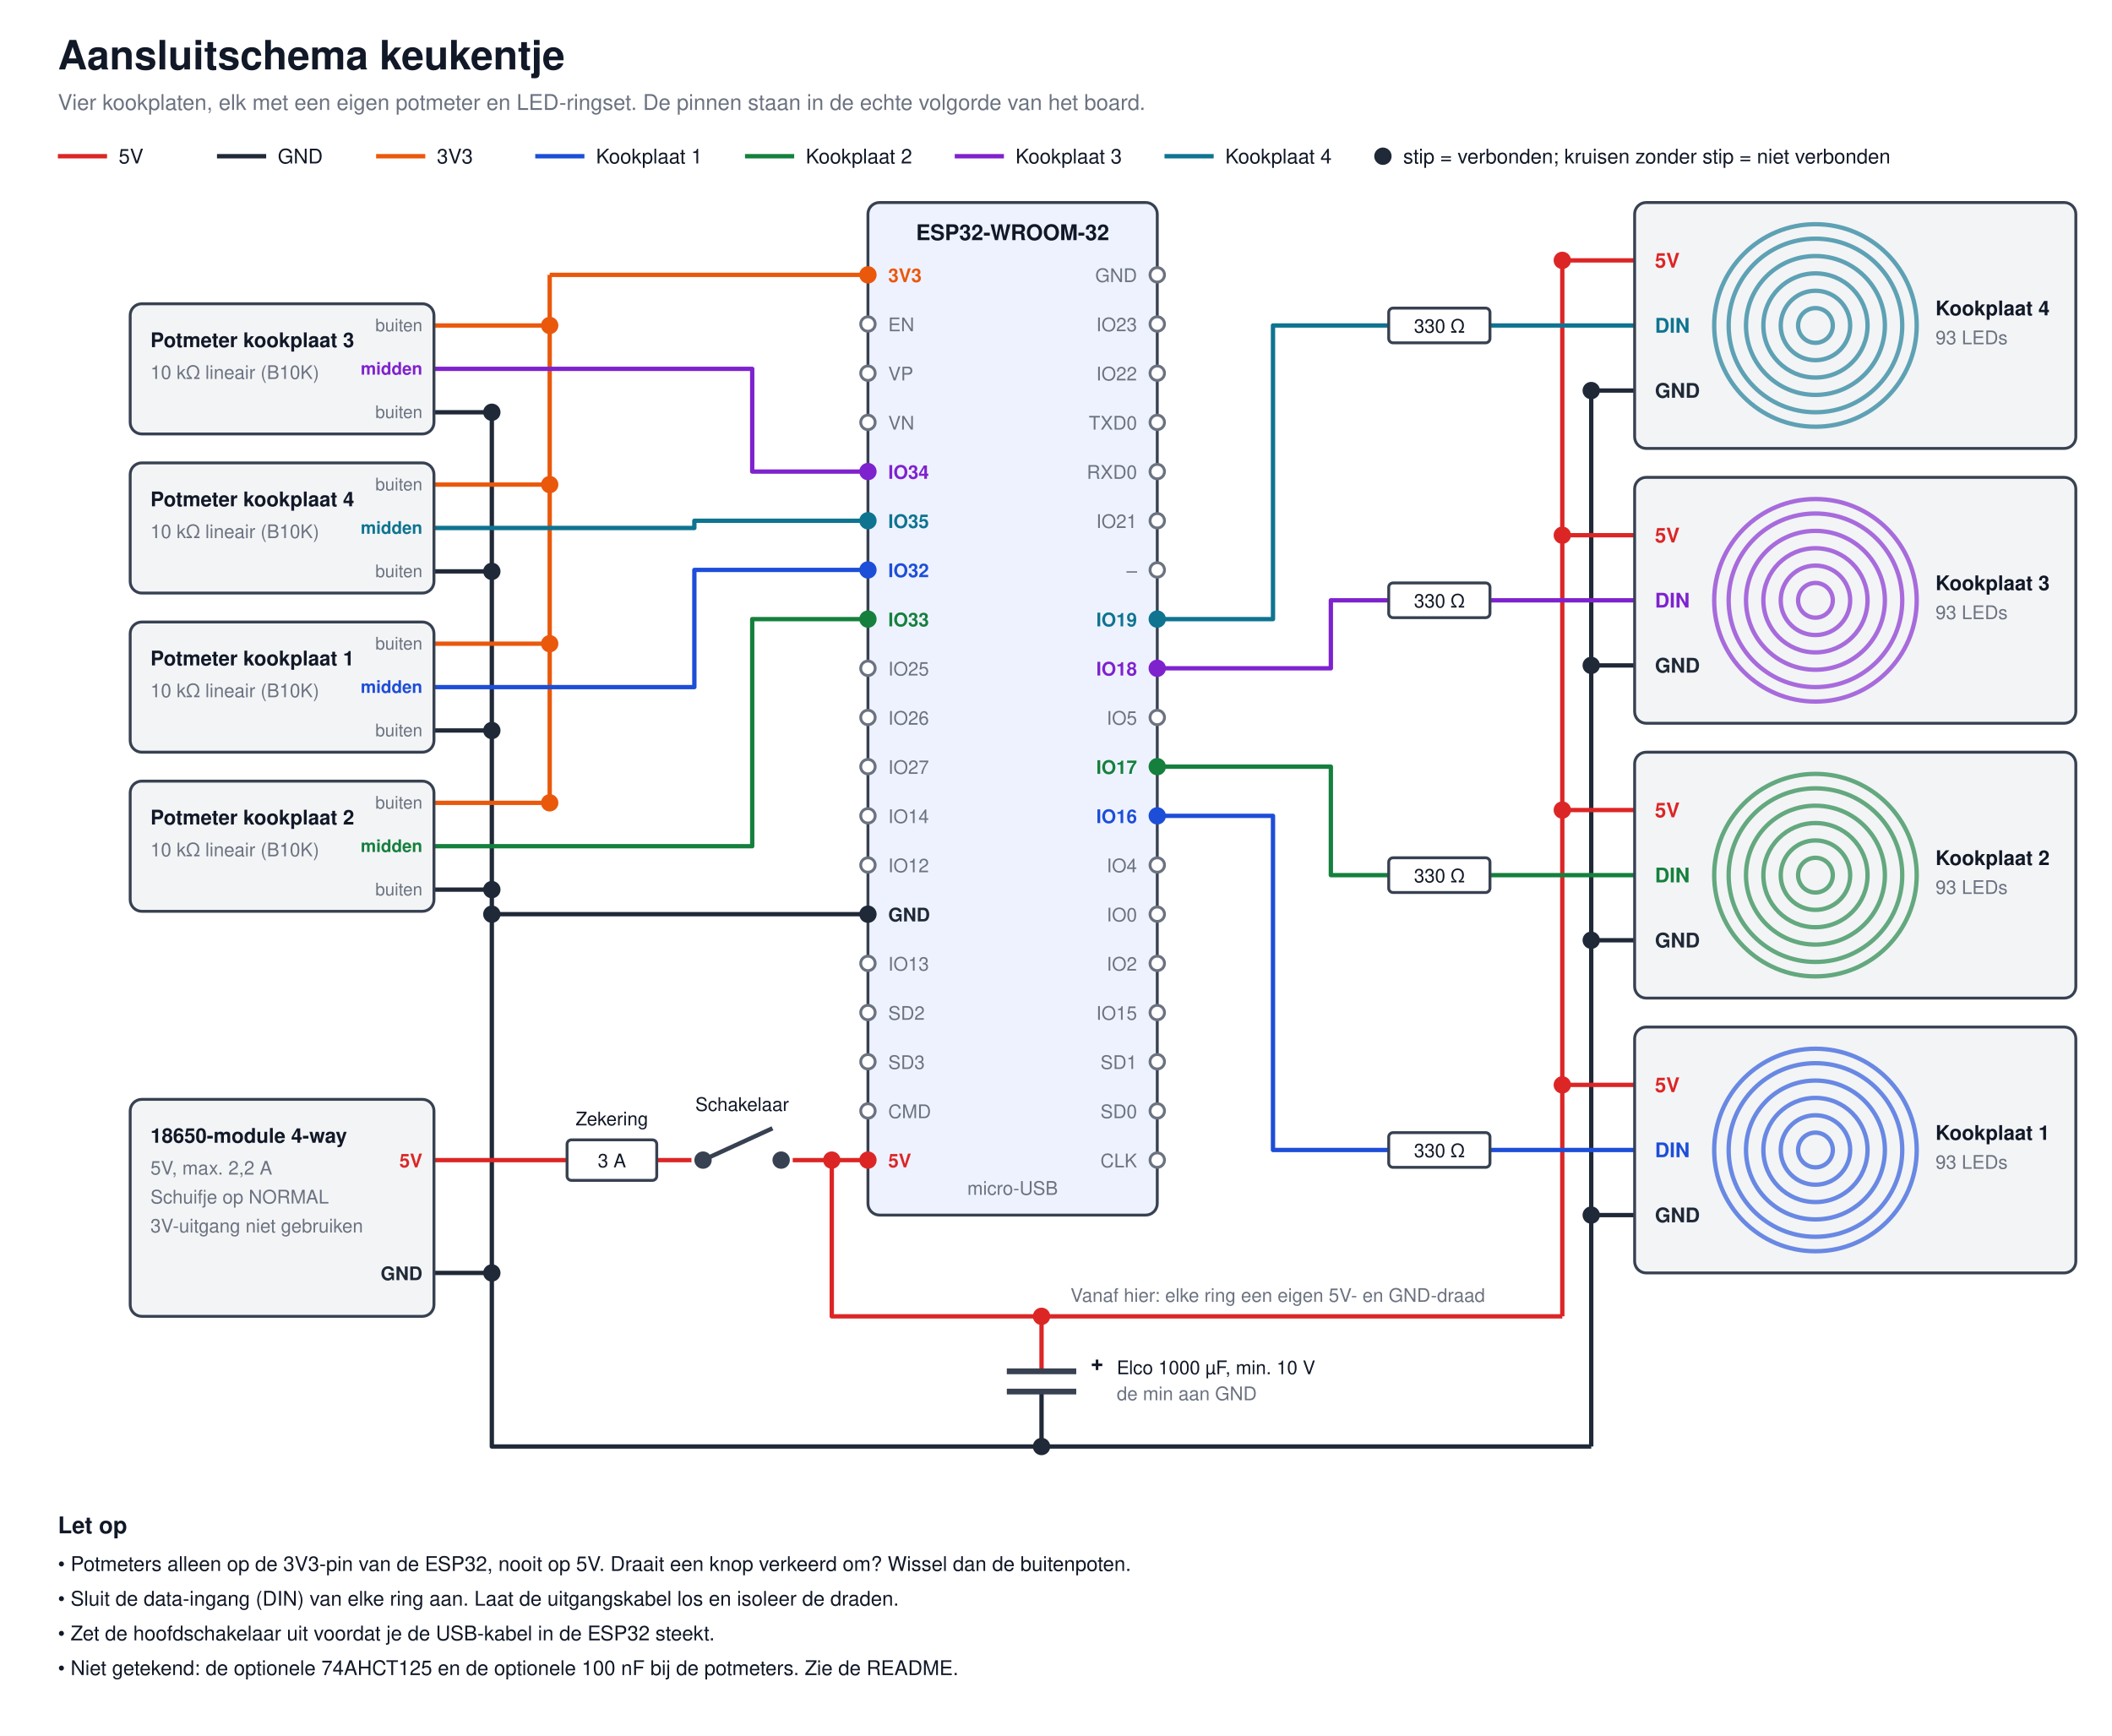
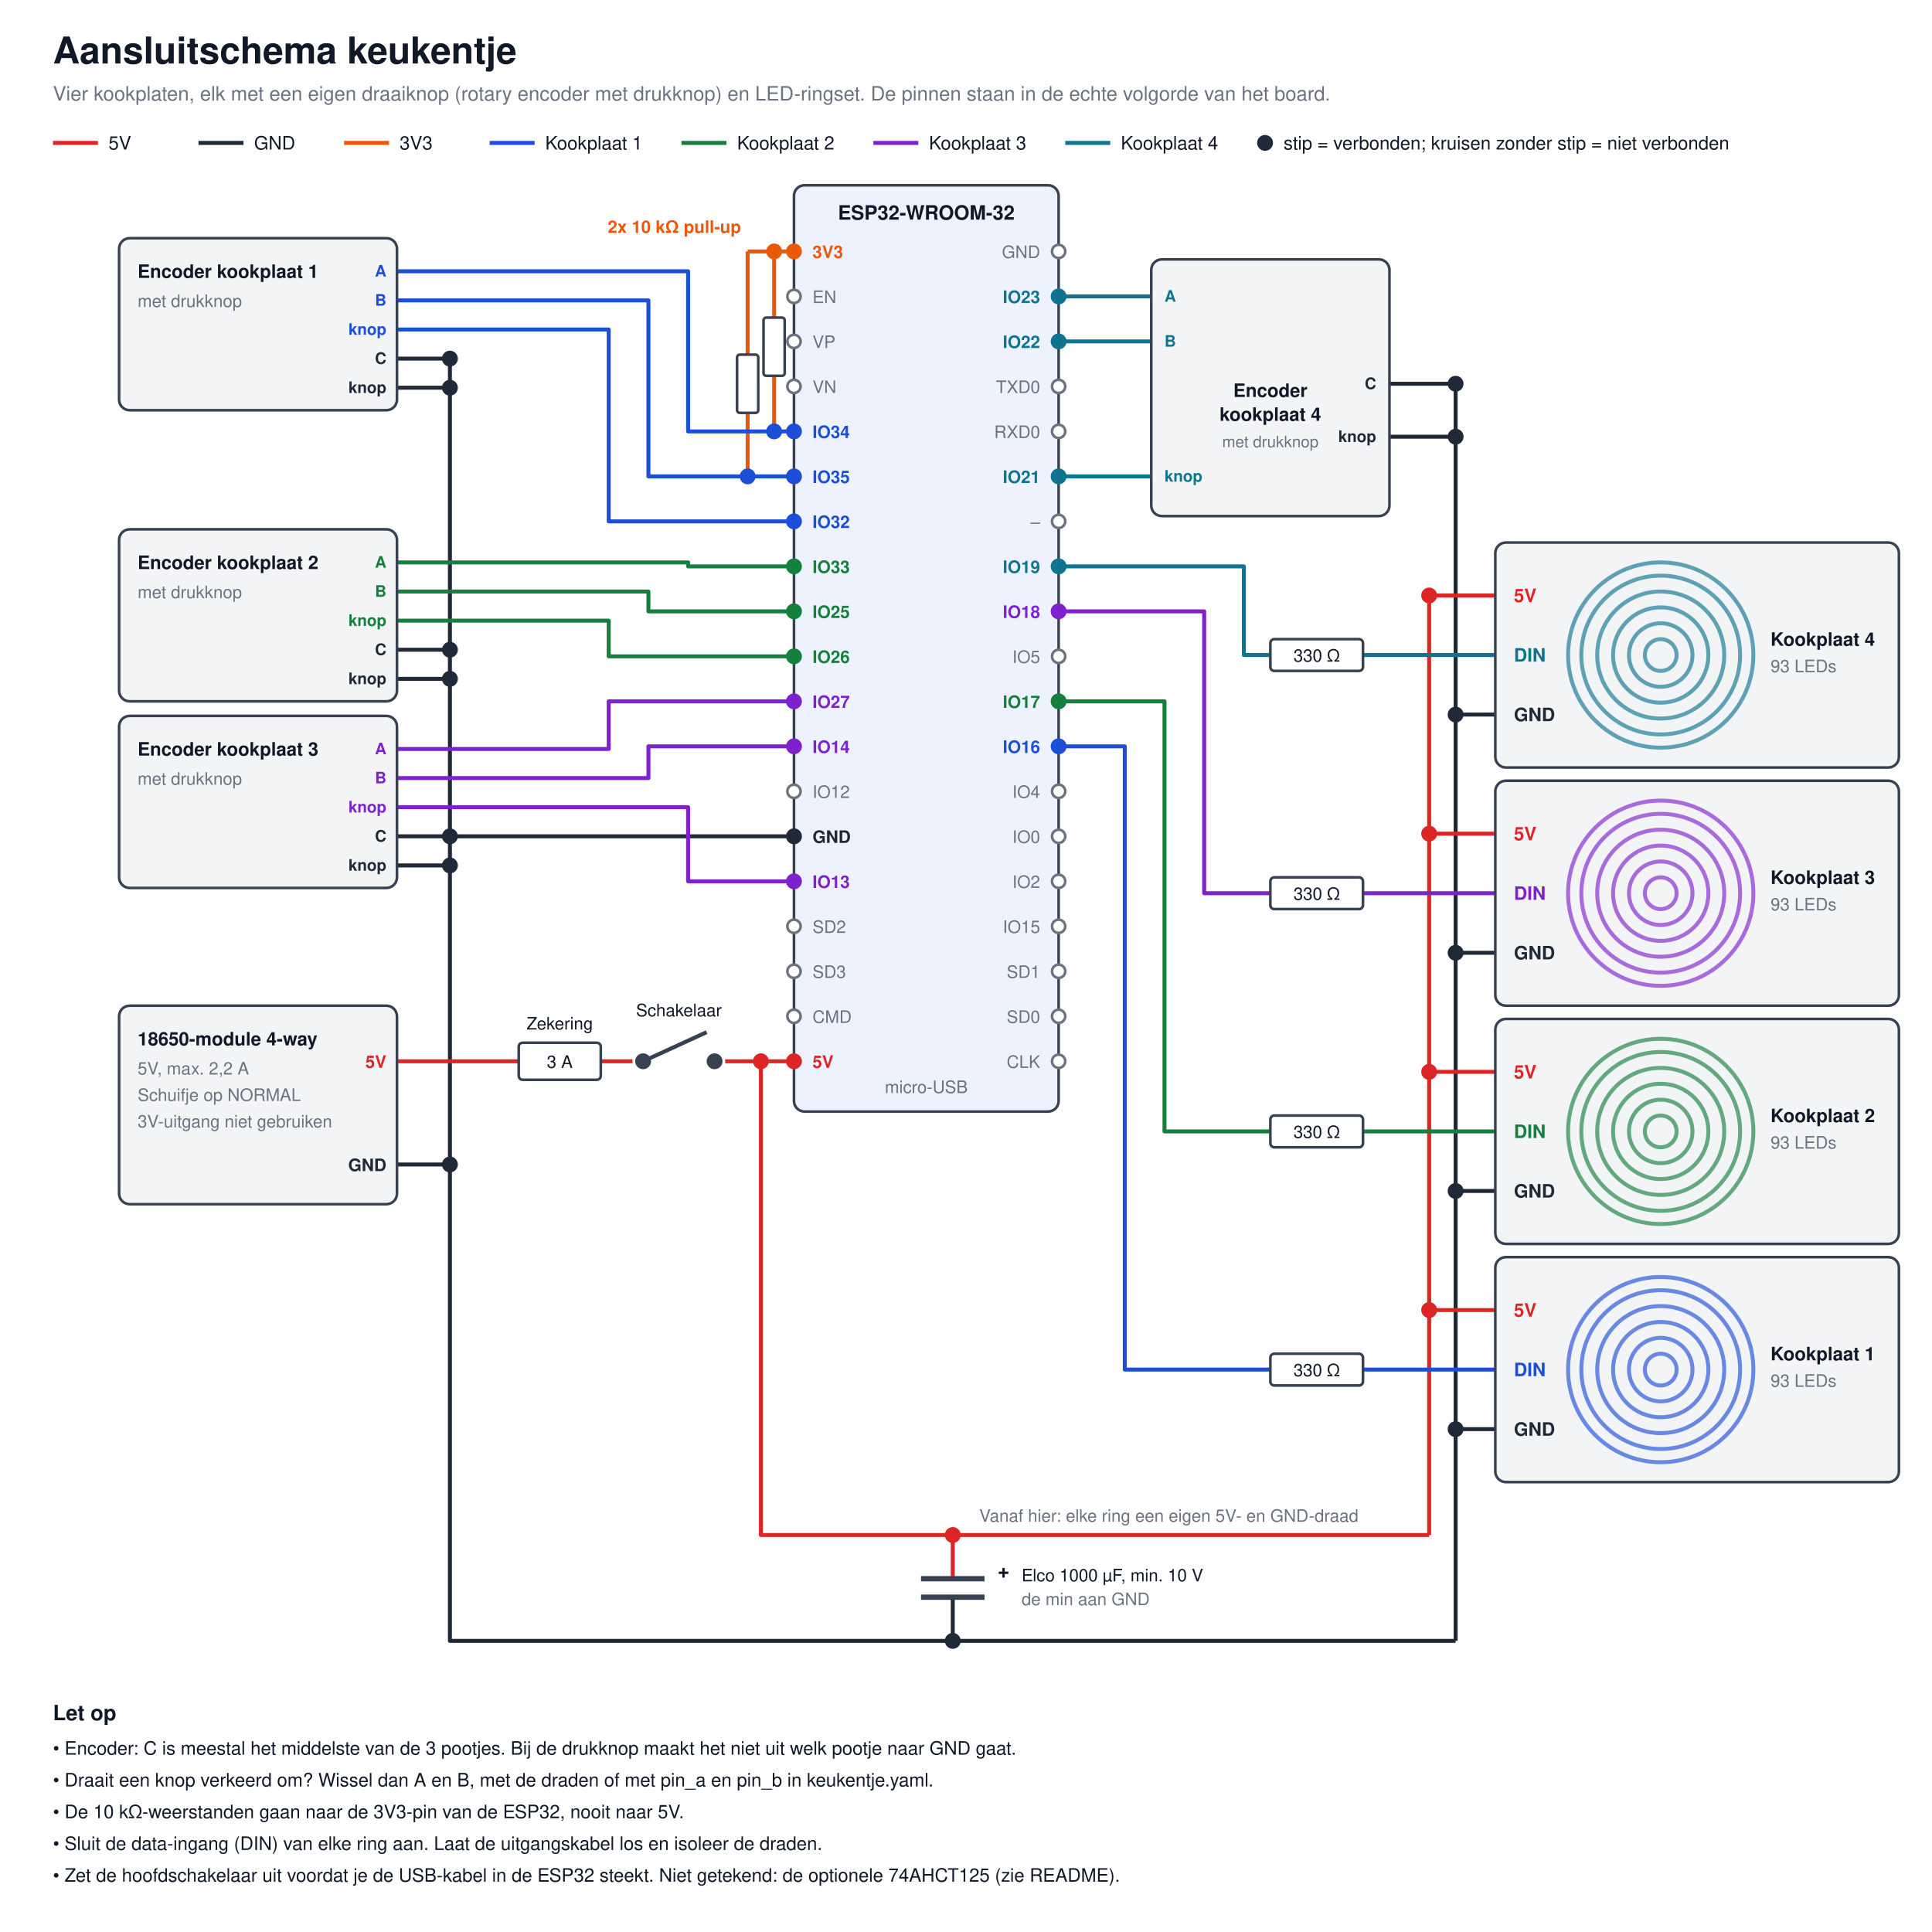
- <svg xmlns="http://www.w3.org/2000/svg" viewBox="0 0 1460 1200" width="1460" height="1200" font-family="Helvetica, Arial, sans-serif">
-   <rect width="1460" height="1200" fill="#ffffff" />
+ <svg xmlns="http://www.w3.org/2000/svg" viewBox="0 0 1460 1460" width="1460" height="1460" font-family="Helvetica, Arial, sans-serif">
+   <rect width="1460" height="1460" fill="#ffffff" />
  <text x="40" y="48" font-size="28" text-anchor="start" fill="#111827" font-weight="bold">Aansluitschema keukentje</text>
-   <text x="40" y="76" font-size="15" text-anchor="start" fill="#6b7280" font-weight="normal">Vier kookplaten, elk met een eigen potmeter en LED-ringset. De pinnen staan in de echte volgorde van het board.</text>
+   <text x="40" y="76" font-size="15" text-anchor="start" fill="#6b7280" font-weight="normal">Vier kookplaten, elk met een eigen draaiknop (rotary encoder met drukknop) en LED-ringset. De pinnen staan in de echte volgorde van het board.</text>
  <polyline points="40,108 74,108" fill="none" stroke="#dc2626" stroke-width="3" stroke-linejoin="round" />
  <text x="82" y="113" font-size="14" text-anchor="start" fill="#111827" font-weight="normal">5V</text>
  <polyline points="150,108 184,108" fill="none" stroke="#1f2937" stroke-width="3" stroke-linejoin="round" />
  <text x="192" y="113" font-size="14" text-anchor="start" fill="#111827" font-weight="normal">GND</text>
  <polyline points="260,108 294,108" fill="none" stroke="#ea580c" stroke-width="3" stroke-linejoin="round" />
  <text x="302" y="113" font-size="14" text-anchor="start" fill="#111827" font-weight="normal">3V3</text>
  <polyline points="370,108 404,108" fill="none" stroke="#1d4ed8" stroke-width="3" stroke-linejoin="round" />
  <text x="412" y="113" font-size="14" text-anchor="start" fill="#111827" font-weight="normal">Kookplaat 1</text>
  <polyline points="515,108 549,108" fill="none" stroke="#15803d" stroke-width="3" stroke-linejoin="round" />
  <text x="557" y="113" font-size="14" text-anchor="start" fill="#111827" font-weight="normal">Kookplaat 2</text>
  <polyline points="660,108 694,108" fill="none" stroke="#7e22ce" stroke-width="3" stroke-linejoin="round" />
  <text x="702" y="113" font-size="14" text-anchor="start" fill="#111827" font-weight="normal">Kookplaat 3</text>
  <polyline points="805,108 839,108" fill="none" stroke="#0e7490" stroke-width="3" stroke-linejoin="round" />
  <text x="847" y="113" font-size="14" text-anchor="start" fill="#111827" font-weight="normal">Kookplaat 4</text>
  <circle cx="956" cy="108" r="6" fill="#1f2937" />
  <text x="970" y="113" font-size="14" text-anchor="start" fill="#111827" font-weight="normal">stip = verbonden; kruisen zonder stip = niet verbonden</text>
-   <polyline points="380,190 600,190" fill="none" stroke="#ea580c" stroke-width="3" stroke-linejoin="round" />
-   <polyline points="380,190 380,555" fill="none" stroke="#ea580c" stroke-width="3" stroke-linejoin="round" />
-   <polyline points="340,285 340,880" fill="none" stroke="#1f2937" stroke-width="3" stroke-linejoin="round" />
+   <polyline points="600,190 565,190" fill="none" stroke="#ea580c" stroke-width="3" stroke-linejoin="round" />
+   <polyline points="585,190 585,326" fill="none" stroke="#ea580c" stroke-width="3" stroke-linejoin="round" />
+   <polyline points="565,190 565,360" fill="none" stroke="#ea580c" stroke-width="3" stroke-linejoin="round" />
+   <circle cx="585" cy="190" r="6" fill="#ea580c" />
+   <circle cx="585" cy="326" r="6" fill="#1d4ed8" />
+   <circle cx="565" cy="360" r="6" fill="#1d4ed8" />
+   <polyline points="340,271 340,1240 1100,1240" fill="none" stroke="#1f2937" stroke-width="3" stroke-linejoin="round" />
  <polyline points="340,632 600,632" fill="none" stroke="#1f2937" stroke-width="3" stroke-linejoin="round" />
+   <polyline points="300,205 520,205 520,326 600,326" fill="none" stroke="#1d4ed8" stroke-width="3" stroke-linejoin="round" />
+   <polyline points="300,227 490,227 490,360 600,360" fill="none" stroke="#1d4ed8" stroke-width="3" stroke-linejoin="round" />
+   <polyline points="300,249 460,249 460,394 600,394" fill="none" stroke="#1d4ed8" stroke-width="3" stroke-linejoin="round" />
+   <polyline points="300,271 340,271" fill="none" stroke="#1f2937" stroke-width="3" stroke-linejoin="round" />
+   <circle cx="340" cy="271" r="6" fill="#1f2937" />
+   <polyline points="300,293 340,293" fill="none" stroke="#1f2937" stroke-width="3" stroke-linejoin="round" />
+   <circle cx="340" cy="293" r="6" fill="#1f2937" />
+   <polyline points="300,425 520,425 520,428 600,428" fill="none" stroke="#15803d" stroke-width="3" stroke-linejoin="round" />
+   <polyline points="300,447 490,447 490,462 600,462" fill="none" stroke="#15803d" stroke-width="3" stroke-linejoin="round" />
+   <polyline points="300,469 460,469 460,496 600,496" fill="none" stroke="#15803d" stroke-width="3" stroke-linejoin="round" />
+   <polyline points="300,491 340,491" fill="none" stroke="#1f2937" stroke-width="3" stroke-linejoin="round" />
+   <circle cx="340" cy="491" r="6" fill="#1f2937" />
+   <polyline points="300,513 340,513" fill="none" stroke="#1f2937" stroke-width="3" stroke-linejoin="round" />
+   <circle cx="340" cy="513" r="6" fill="#1f2937" />
+   <polyline points="300,566 460,566 460,530 600,530" fill="none" stroke="#7e22ce" stroke-width="3" stroke-linejoin="round" />
+   <polyline points="300,588 490,588 490,564 600,564" fill="none" stroke="#7e22ce" stroke-width="3" stroke-linejoin="round" />
+   <polyline points="300,610 520,610 520,666 600,666" fill="none" stroke="#7e22ce" stroke-width="3" stroke-linejoin="round" />
+   <polyline points="300,632 340,632" fill="none" stroke="#1f2937" stroke-width="3" stroke-linejoin="round" />
  <circle cx="340" cy="632" r="6" fill="#1f2937" />
-   <polyline points="300,225 380,225" fill="none" stroke="#ea580c" stroke-width="3" stroke-linejoin="round" />
-   <circle cx="380" cy="225" r="6" fill="#ea580c" />
-   <polyline points="300,285 340,285" fill="none" stroke="#1f2937" stroke-width="3" stroke-linejoin="round" />
-   <circle cx="340" cy="285" r="6" fill="#1f2937" />
-   <polyline points="300,255 520,255 520,326 600,326" fill="none" stroke="#7e22ce" stroke-width="3" stroke-linejoin="round" />
-   <polyline points="300,335 380,335" fill="none" stroke="#ea580c" stroke-width="3" stroke-linejoin="round" />
-   <circle cx="380" cy="335" r="6" fill="#ea580c" />
-   <polyline points="300,395 340,395" fill="none" stroke="#1f2937" stroke-width="3" stroke-linejoin="round" />
-   <circle cx="340" cy="395" r="6" fill="#1f2937" />
-   <polyline points="300,365 480,365 480,360 600,360" fill="none" stroke="#0e7490" stroke-width="3" stroke-linejoin="round" />
-   <polyline points="300,445 380,445" fill="none" stroke="#ea580c" stroke-width="3" stroke-linejoin="round" />
-   <circle cx="380" cy="445" r="6" fill="#ea580c" />
-   <polyline points="300,505 340,505" fill="none" stroke="#1f2937" stroke-width="3" stroke-linejoin="round" />
-   <circle cx="340" cy="505" r="6" fill="#1f2937" />
-   <polyline points="300,475 480,475 480,394 600,394" fill="none" stroke="#1d4ed8" stroke-width="3" stroke-linejoin="round" />
-   <polyline points="300,555 380,555" fill="none" stroke="#ea580c" stroke-width="3" stroke-linejoin="round" />
-   <circle cx="380" cy="555" r="6" fill="#ea580c" />
-   <polyline points="300,615 340,615" fill="none" stroke="#1f2937" stroke-width="3" stroke-linejoin="round" />
-   <circle cx="340" cy="615" r="6" fill="#1f2937" />
-   <polyline points="300,585 520,585 520,428 600,428" fill="none" stroke="#15803d" stroke-width="3" stroke-linejoin="round" />
+   <polyline points="300,654 340,654" fill="none" stroke="#1f2937" stroke-width="3" stroke-linejoin="round" />
+   <circle cx="340" cy="654" r="6" fill="#1f2937" />
+   <rect x="577" y="240" width="16" height="44" rx="2" fill="#ffffff" stroke="#374151" stroke-width="2" />
+   <rect x="557" y="268" width="16" height="44" rx="2" fill="#ffffff" stroke="#374151" stroke-width="2" />
+   <text x="560" y="176" font-size="13" text-anchor="end" fill="#ea580c" font-weight="bold">2x 10 kΩ pull-up</text>
  <polyline points="300,802 600,802" fill="none" stroke="#dc2626" stroke-width="3" stroke-linejoin="round" />
-   <polyline points="575,802 575,910 1080,910" fill="none" stroke="#dc2626" stroke-width="3" stroke-linejoin="round" />
+   <polyline points="575,802 575,1160 1080,1160" fill="none" stroke="#dc2626" stroke-width="3" stroke-linejoin="round" />
  <circle cx="575" cy="802" r="6" fill="#dc2626" />
-   <polyline points="300,880 340,880 340,1000 1100,1000" fill="none" stroke="#1f2937" stroke-width="3" stroke-linejoin="round" />
+   <polyline points="300,880 340,880" fill="none" stroke="#1f2937" stroke-width="3" stroke-linejoin="round" />
  <circle cx="340" cy="880" r="6" fill="#1f2937" />
-   <polyline points="1080,910 1080,180" fill="none" stroke="#dc2626" stroke-width="3" stroke-linejoin="round" />
-   <polyline points="1100,1000 1100,270" fill="none" stroke="#1f2937" stroke-width="3" stroke-linejoin="round" />
-   <polyline points="800,428 880,428 880,225 1130,225" fill="none" stroke="#0e7490" stroke-width="3" stroke-linejoin="round" />
-   <polyline points="1080,180 1130,180" fill="none" stroke="#dc2626" stroke-width="3" stroke-linejoin="round" />
-   <circle cx="1080" cy="180" r="6" fill="#dc2626" />
-   <polyline points="1100,270 1130,270" fill="none" stroke="#1f2937" stroke-width="3" stroke-linejoin="round" />
-   <circle cx="1100" cy="270" r="6" fill="#1f2937" />
-   <rect x="960" y="213" width="70" height="24" rx="3" fill="#ffffff" stroke="#374151" stroke-width="2" />
-   <text x="995" y="230" font-size="13" text-anchor="middle" fill="#111827" font-weight="normal">330 Ω</text>
-   <polyline points="800,462 920,462 920,415 1130,415" fill="none" stroke="#7e22ce" stroke-width="3" stroke-linejoin="round" />
-   <polyline points="1080,370 1130,370" fill="none" stroke="#dc2626" stroke-width="3" stroke-linejoin="round" />
-   <circle cx="1080" cy="370" r="6" fill="#dc2626" />
-   <polyline points="1100,460 1130,460" fill="none" stroke="#1f2937" stroke-width="3" stroke-linejoin="round" />
-   <circle cx="1100" cy="460" r="6" fill="#1f2937" />
-   <rect x="960" y="403" width="70" height="24" rx="3" fill="#ffffff" stroke="#374151" stroke-width="2" />
-   <text x="995" y="420" font-size="13" text-anchor="middle" fill="#111827" font-weight="normal">330 Ω</text>
-   <polyline points="800,530 920,530 920,605 1130,605" fill="none" stroke="#15803d" stroke-width="3" stroke-linejoin="round" />
-   <polyline points="1080,560 1130,560" fill="none" stroke="#dc2626" stroke-width="3" stroke-linejoin="round" />
-   <circle cx="1080" cy="560" r="6" fill="#dc2626" />
-   <polyline points="1100,650 1130,650" fill="none" stroke="#1f2937" stroke-width="3" stroke-linejoin="round" />
-   <circle cx="1100" cy="650" r="6" fill="#1f2937" />
-   <rect x="960" y="593" width="70" height="24" rx="3" fill="#ffffff" stroke="#374151" stroke-width="2" />
-   <text x="995" y="610" font-size="13" text-anchor="middle" fill="#111827" font-weight="normal">330 Ω</text>
-   <polyline points="800,564 880,564 880,795 1130,795" fill="none" stroke="#1d4ed8" stroke-width="3" stroke-linejoin="round" />
-   <polyline points="1080,750 1130,750" fill="none" stroke="#dc2626" stroke-width="3" stroke-linejoin="round" />
-   <circle cx="1080" cy="750" r="6" fill="#dc2626" />
-   <polyline points="1100,840 1130,840" fill="none" stroke="#1f2937" stroke-width="3" stroke-linejoin="round" />
-   <circle cx="1100" cy="840" r="6" fill="#1f2937" />
-   <rect x="960" y="783" width="70" height="24" rx="3" fill="#ffffff" stroke="#374151" stroke-width="2" />
-   <text x="995" y="800" font-size="13" text-anchor="middle" fill="#111827" font-weight="normal">330 Ω</text>
+   <polyline points="800,224 870,224" fill="none" stroke="#0e7490" stroke-width="3" stroke-linejoin="round" />
+   <polyline points="800,258 870,258" fill="none" stroke="#0e7490" stroke-width="3" stroke-linejoin="round" />
+   <polyline points="800,360 870,360" fill="none" stroke="#0e7490" stroke-width="3" stroke-linejoin="round" />
+   <polyline points="1050,290 1100,290" fill="none" stroke="#1f2937" stroke-width="3" stroke-linejoin="round" />
+   <circle cx="1100" cy="290" r="6" fill="#1f2937" />
+   <polyline points="1050,330 1100,330" fill="none" stroke="#1f2937" stroke-width="3" stroke-linejoin="round" />
+   <circle cx="1100" cy="330" r="6" fill="#1f2937" />
+   <polyline points="1080,1160 1080,450" fill="none" stroke="#dc2626" stroke-width="3" stroke-linejoin="round" />
+   <polyline points="1100,1240 1100,290" fill="none" stroke="#1f2937" stroke-width="3" stroke-linejoin="round" />
+   <polyline points="800,428 940,428 940,495 1130,495" fill="none" stroke="#0e7490" stroke-width="3" stroke-linejoin="round" />
+   <polyline points="1080,450 1130,450" fill="none" stroke="#dc2626" stroke-width="3" stroke-linejoin="round" />
+   <circle cx="1080" cy="450" r="6" fill="#dc2626" />
+   <polyline points="1100,540 1130,540" fill="none" stroke="#1f2937" stroke-width="3" stroke-linejoin="round" />
+   <circle cx="1100" cy="540" r="6" fill="#1f2937" />
+   <rect x="960" y="483" width="70" height="24" rx="3" fill="#ffffff" stroke="#374151" stroke-width="2" />
+   <text x="995" y="500" font-size="13" text-anchor="middle" fill="#111827" font-weight="normal">330 Ω</text>
+   <polyline points="800,462 910,462 910,675 1130,675" fill="none" stroke="#7e22ce" stroke-width="3" stroke-linejoin="round" />
+   <polyline points="1080,630 1130,630" fill="none" stroke="#dc2626" stroke-width="3" stroke-linejoin="round" />
+   <circle cx="1080" cy="630" r="6" fill="#dc2626" />
+   <polyline points="1100,720 1130,720" fill="none" stroke="#1f2937" stroke-width="3" stroke-linejoin="round" />
+   <circle cx="1100" cy="720" r="6" fill="#1f2937" />
+   <rect x="960" y="663" width="70" height="24" rx="3" fill="#ffffff" stroke="#374151" stroke-width="2" />
+   <text x="995" y="680" font-size="13" text-anchor="middle" fill="#111827" font-weight="normal">330 Ω</text>
+   <polyline points="800,530 880,530 880,855 1130,855" fill="none" stroke="#15803d" stroke-width="3" stroke-linejoin="round" />
+   <polyline points="1080,810 1130,810" fill="none" stroke="#dc2626" stroke-width="3" stroke-linejoin="round" />
+   <circle cx="1080" cy="810" r="6" fill="#dc2626" />
+   <polyline points="1100,900 1130,900" fill="none" stroke="#1f2937" stroke-width="3" stroke-linejoin="round" />
+   <circle cx="1100" cy="900" r="6" fill="#1f2937" />
+   <rect x="960" y="843" width="70" height="24" rx="3" fill="#ffffff" stroke="#374151" stroke-width="2" />
+   <text x="995" y="860" font-size="13" text-anchor="middle" fill="#111827" font-weight="normal">330 Ω</text>
+   <polyline points="800,564 850,564 850,1035 1130,1035" fill="none" stroke="#1d4ed8" stroke-width="3" stroke-linejoin="round" />
+   <polyline points="1080,990 1130,990" fill="none" stroke="#dc2626" stroke-width="3" stroke-linejoin="round" />
+   <circle cx="1080" cy="990" r="6" fill="#dc2626" />
+   <polyline points="1100,1080 1130,1080" fill="none" stroke="#1f2937" stroke-width="3" stroke-linejoin="round" />
+   <circle cx="1100" cy="1080" r="6" fill="#1f2937" />
+   <rect x="960" y="1023" width="70" height="24" rx="3" fill="#ffffff" stroke="#374151" stroke-width="2" />
+   <text x="995" y="1040" font-size="13" text-anchor="middle" fill="#111827" font-weight="normal">330 Ω</text>
  <rect x="600" y="140" width="200" height="700" rx="8" fill="#eef2ff" stroke="#374151" stroke-width="2" />
  <text x="700.0" y="166" font-size="15" text-anchor="middle" fill="#111827" font-weight="bold">ESP32-WROOM-32</text>
  <text x="700.0" y="826" font-size="13" text-anchor="middle" fill="#6b7280" font-weight="normal">micro-USB</text>
  <circle cx="600" cy="190" r="5" fill="#ea580c" stroke="#ea580c" stroke-width="2" />
  <text x="614" y="195" font-size="13" text-anchor="start" fill="#ea580c" font-weight="bold">3V3</text>
  <circle cx="600" cy="224" r="5" fill="#ffffff" stroke="#6b7280" stroke-width="2" />
  <text x="614" y="229" font-size="13" text-anchor="start" fill="#6b7280" font-weight="normal">EN</text>
  <circle cx="600" cy="258" r="5" fill="#ffffff" stroke="#6b7280" stroke-width="2" />
  <text x="614" y="263" font-size="13" text-anchor="start" fill="#6b7280" font-weight="normal">VP</text>
  <circle cx="600" cy="292" r="5" fill="#ffffff" stroke="#6b7280" stroke-width="2" />
  <text x="614" y="297" font-size="13" text-anchor="start" fill="#6b7280" font-weight="normal">VN</text>
-   <circle cx="600" cy="326" r="5" fill="#7e22ce" stroke="#7e22ce" stroke-width="2" />
-   <text x="614" y="331" font-size="13" text-anchor="start" fill="#7e22ce" font-weight="bold">IO34</text>
-   <circle cx="600" cy="360" r="5" fill="#0e7490" stroke="#0e7490" stroke-width="2" />
-   <text x="614" y="365" font-size="13" text-anchor="start" fill="#0e7490" font-weight="bold">IO35</text>
+   <circle cx="600" cy="326" r="5" fill="#1d4ed8" stroke="#1d4ed8" stroke-width="2" />
+   <text x="614" y="331" font-size="13" text-anchor="start" fill="#1d4ed8" font-weight="bold">IO34</text>
+   <circle cx="600" cy="360" r="5" fill="#1d4ed8" stroke="#1d4ed8" stroke-width="2" />
+   <text x="614" y="365" font-size="13" text-anchor="start" fill="#1d4ed8" font-weight="bold">IO35</text>
  <circle cx="600" cy="394" r="5" fill="#1d4ed8" stroke="#1d4ed8" stroke-width="2" />
  <text x="614" y="399" font-size="13" text-anchor="start" fill="#1d4ed8" font-weight="bold">IO32</text>
  <circle cx="600" cy="428" r="5" fill="#15803d" stroke="#15803d" stroke-width="2" />
  <text x="614" y="433" font-size="13" text-anchor="start" fill="#15803d" font-weight="bold">IO33</text>
-   <circle cx="600" cy="462" r="5" fill="#ffffff" stroke="#6b7280" stroke-width="2" />
-   <text x="614" y="467" font-size="13" text-anchor="start" fill="#6b7280" font-weight="normal">IO25</text>
-   <circle cx="600" cy="496" r="5" fill="#ffffff" stroke="#6b7280" stroke-width="2" />
-   <text x="614" y="501" font-size="13" text-anchor="start" fill="#6b7280" font-weight="normal">IO26</text>
-   <circle cx="600" cy="530" r="5" fill="#ffffff" stroke="#6b7280" stroke-width="2" />
-   <text x="614" y="535" font-size="13" text-anchor="start" fill="#6b7280" font-weight="normal">IO27</text>
-   <circle cx="600" cy="564" r="5" fill="#ffffff" stroke="#6b7280" stroke-width="2" />
-   <text x="614" y="569" font-size="13" text-anchor="start" fill="#6b7280" font-weight="normal">IO14</text>
+   <circle cx="600" cy="462" r="5" fill="#15803d" stroke="#15803d" stroke-width="2" />
+   <text x="614" y="467" font-size="13" text-anchor="start" fill="#15803d" font-weight="bold">IO25</text>
+   <circle cx="600" cy="496" r="5" fill="#15803d" stroke="#15803d" stroke-width="2" />
+   <text x="614" y="501" font-size="13" text-anchor="start" fill="#15803d" font-weight="bold">IO26</text>
+   <circle cx="600" cy="530" r="5" fill="#7e22ce" stroke="#7e22ce" stroke-width="2" />
+   <text x="614" y="535" font-size="13" text-anchor="start" fill="#7e22ce" font-weight="bold">IO27</text>
+   <circle cx="600" cy="564" r="5" fill="#7e22ce" stroke="#7e22ce" stroke-width="2" />
+   <text x="614" y="569" font-size="13" text-anchor="start" fill="#7e22ce" font-weight="bold">IO14</text>
  <circle cx="600" cy="598" r="5" fill="#ffffff" stroke="#6b7280" stroke-width="2" />
  <text x="614" y="603" font-size="13" text-anchor="start" fill="#6b7280" font-weight="normal">IO12</text>
  <circle cx="600" cy="632" r="5" fill="#1f2937" stroke="#1f2937" stroke-width="2" />
  <text x="614" y="637" font-size="13" text-anchor="start" fill="#1f2937" font-weight="bold">GND</text>
-   <circle cx="600" cy="666" r="5" fill="#ffffff" stroke="#6b7280" stroke-width="2" />
-   <text x="614" y="671" font-size="13" text-anchor="start" fill="#6b7280" font-weight="normal">IO13</text>
+   <circle cx="600" cy="666" r="5" fill="#7e22ce" stroke="#7e22ce" stroke-width="2" />
+   <text x="614" y="671" font-size="13" text-anchor="start" fill="#7e22ce" font-weight="bold">IO13</text>
  <circle cx="600" cy="700" r="5" fill="#ffffff" stroke="#6b7280" stroke-width="2" />
  <text x="614" y="705" font-size="13" text-anchor="start" fill="#6b7280" font-weight="normal">SD2</text>
  <circle cx="600" cy="734" r="5" fill="#ffffff" stroke="#6b7280" stroke-width="2" />
  <text x="614" y="739" font-size="13" text-anchor="start" fill="#6b7280" font-weight="normal">SD3</text>
  <circle cx="600" cy="768" r="5" fill="#ffffff" stroke="#6b7280" stroke-width="2" />
  <text x="614" y="773" font-size="13" text-anchor="start" fill="#6b7280" font-weight="normal">CMD</text>
  <circle cx="600" cy="802" r="5" fill="#dc2626" stroke="#dc2626" stroke-width="2" />
  <text x="614" y="807" font-size="13" text-anchor="start" fill="#dc2626" font-weight="bold">5V</text>
  <circle cx="800" cy="190" r="5" fill="#ffffff" stroke="#6b7280" stroke-width="2" />
  <text x="786" y="195" font-size="13" text-anchor="end" fill="#6b7280" font-weight="normal">GND</text>
-   <circle cx="800" cy="224" r="5" fill="#ffffff" stroke="#6b7280" stroke-width="2" />
-   <text x="786" y="229" font-size="13" text-anchor="end" fill="#6b7280" font-weight="normal">IO23</text>
-   <circle cx="800" cy="258" r="5" fill="#ffffff" stroke="#6b7280" stroke-width="2" />
-   <text x="786" y="263" font-size="13" text-anchor="end" fill="#6b7280" font-weight="normal">IO22</text>
+   <circle cx="800" cy="224" r="5" fill="#0e7490" stroke="#0e7490" stroke-width="2" />
+   <text x="786" y="229" font-size="13" text-anchor="end" fill="#0e7490" font-weight="bold">IO23</text>
+   <circle cx="800" cy="258" r="5" fill="#0e7490" stroke="#0e7490" stroke-width="2" />
+   <text x="786" y="263" font-size="13" text-anchor="end" fill="#0e7490" font-weight="bold">IO22</text>
  <circle cx="800" cy="292" r="5" fill="#ffffff" stroke="#6b7280" stroke-width="2" />
  <text x="786" y="297" font-size="13" text-anchor="end" fill="#6b7280" font-weight="normal">TXD0</text>
  <circle cx="800" cy="326" r="5" fill="#ffffff" stroke="#6b7280" stroke-width="2" />
  <text x="786" y="331" font-size="13" text-anchor="end" fill="#6b7280" font-weight="normal">RXD0</text>
-   <circle cx="800" cy="360" r="5" fill="#ffffff" stroke="#6b7280" stroke-width="2" />
-   <text x="786" y="365" font-size="13" text-anchor="end" fill="#6b7280" font-weight="normal">IO21</text>
+   <circle cx="800" cy="360" r="5" fill="#0e7490" stroke="#0e7490" stroke-width="2" />
+   <text x="786" y="365" font-size="13" text-anchor="end" fill="#0e7490" font-weight="bold">IO21</text>
  <circle cx="800" cy="394" r="5" fill="#ffffff" stroke="#6b7280" stroke-width="2" />
  <text x="786" y="399" font-size="13" text-anchor="end" fill="#6b7280" font-weight="normal">–</text>
  <circle cx="800" cy="428" r="5" fill="#0e7490" stroke="#0e7490" stroke-width="2" />
  <text x="786" y="433" font-size="13" text-anchor="end" fill="#0e7490" font-weight="bold">IO19</text>
  <circle cx="800" cy="462" r="5" fill="#7e22ce" stroke="#7e22ce" stroke-width="2" />
  <text x="786" y="467" font-size="13" text-anchor="end" fill="#7e22ce" font-weight="bold">IO18</text>
  <circle cx="800" cy="496" r="5" fill="#ffffff" stroke="#6b7280" stroke-width="2" />
  <text x="786" y="501" font-size="13" text-anchor="end" fill="#6b7280" font-weight="normal">IO5</text>
  <circle cx="800" cy="530" r="5" fill="#15803d" stroke="#15803d" stroke-width="2" />
  <text x="786" y="535" font-size="13" text-anchor="end" fill="#15803d" font-weight="bold">IO17</text>
  <circle cx="800" cy="564" r="5" fill="#1d4ed8" stroke="#1d4ed8" stroke-width="2" />
  <text x="786" y="569" font-size="13" text-anchor="end" fill="#1d4ed8" font-weight="bold">IO16</text>
  <circle cx="800" cy="598" r="5" fill="#ffffff" stroke="#6b7280" stroke-width="2" />
  <text x="786" y="603" font-size="13" text-anchor="end" fill="#6b7280" font-weight="normal">IO4</text>
  <circle cx="800" cy="632" r="5" fill="#ffffff" stroke="#6b7280" stroke-width="2" />
  <text x="786" y="637" font-size="13" text-anchor="end" fill="#6b7280" font-weight="normal">IO0</text>
  <circle cx="800" cy="666" r="5" fill="#ffffff" stroke="#6b7280" stroke-width="2" />
  <text x="786" y="671" font-size="13" text-anchor="end" fill="#6b7280" font-weight="normal">IO2</text>
  <circle cx="800" cy="700" r="5" fill="#ffffff" stroke="#6b7280" stroke-width="2" />
  <text x="786" y="705" font-size="13" text-anchor="end" fill="#6b7280" font-weight="normal">IO15</text>
  <circle cx="800" cy="734" r="5" fill="#ffffff" stroke="#6b7280" stroke-width="2" />
  <text x="786" y="739" font-size="13" text-anchor="end" fill="#6b7280" font-weight="normal">SD1</text>
  <circle cx="800" cy="768" r="5" fill="#ffffff" stroke="#6b7280" stroke-width="2" />
  <text x="786" y="773" font-size="13" text-anchor="end" fill="#6b7280" font-weight="normal">SD0</text>
  <circle cx="800" cy="802" r="5" fill="#ffffff" stroke="#6b7280" stroke-width="2" />
  <text x="786" y="807" font-size="13" text-anchor="end" fill="#6b7280" font-weight="normal">CLK</text>
-   <rect x="90" y="210" width="210" height="90" rx="8" fill="#f3f4f6" stroke="#374151" stroke-width="2" />
-   <text x="104" y="240" font-size="14" text-anchor="start" fill="#111827" font-weight="bold">Potmeter kookplaat 3</text>
-   <text x="104" y="262" font-size="13" text-anchor="start" fill="#6b7280" font-weight="normal">10 kΩ lineair (B10K)</text>
-   <text x="292" y="229" font-size="12" text-anchor="end" fill="#6b7280" font-weight="normal">buiten</text>
-   <text x="292" y="259" font-size="12" text-anchor="end" fill="#7e22ce" font-weight="bold">midden</text>
-   <text x="292" y="289" font-size="12" text-anchor="end" fill="#6b7280" font-weight="normal">buiten</text>
-   <rect x="90" y="320" width="210" height="90" rx="8" fill="#f3f4f6" stroke="#374151" stroke-width="2" />
-   <text x="104" y="350" font-size="14" text-anchor="start" fill="#111827" font-weight="bold">Potmeter kookplaat 4</text>
-   <text x="104" y="372" font-size="13" text-anchor="start" fill="#6b7280" font-weight="normal">10 kΩ lineair (B10K)</text>
-   <text x="292" y="339" font-size="12" text-anchor="end" fill="#6b7280" font-weight="normal">buiten</text>
-   <text x="292" y="369" font-size="12" text-anchor="end" fill="#0e7490" font-weight="bold">midden</text>
-   <text x="292" y="399" font-size="12" text-anchor="end" fill="#6b7280" font-weight="normal">buiten</text>
-   <rect x="90" y="430" width="210" height="90" rx="8" fill="#f3f4f6" stroke="#374151" stroke-width="2" />
-   <text x="104" y="460" font-size="14" text-anchor="start" fill="#111827" font-weight="bold">Potmeter kookplaat 1</text>
-   <text x="104" y="482" font-size="13" text-anchor="start" fill="#6b7280" font-weight="normal">10 kΩ lineair (B10K)</text>
-   <text x="292" y="449" font-size="12" text-anchor="end" fill="#6b7280" font-weight="normal">buiten</text>
-   <text x="292" y="479" font-size="12" text-anchor="end" fill="#1d4ed8" font-weight="bold">midden</text>
-   <text x="292" y="509" font-size="12" text-anchor="end" fill="#6b7280" font-weight="normal">buiten</text>
-   <rect x="90" y="540" width="210" height="90" rx="8" fill="#f3f4f6" stroke="#374151" stroke-width="2" />
-   <text x="104" y="570" font-size="14" text-anchor="start" fill="#111827" font-weight="bold">Potmeter kookplaat 2</text>
-   <text x="104" y="592" font-size="13" text-anchor="start" fill="#6b7280" font-weight="normal">10 kΩ lineair (B10K)</text>
-   <text x="292" y="559" font-size="12" text-anchor="end" fill="#6b7280" font-weight="normal">buiten</text>
-   <text x="292" y="589" font-size="12" text-anchor="end" fill="#15803d" font-weight="bold">midden</text>
-   <text x="292" y="619" font-size="12" text-anchor="end" fill="#6b7280" font-weight="normal">buiten</text>
-   <rect x="1130" y="140" width="305" height="170" rx="8" fill="#f3f4f6" stroke="#374151" stroke-width="2" />
-   <text x="1144" y="185" font-size="14" text-anchor="start" fill="#dc2626" font-weight="bold">5V</text>
-   <text x="1144" y="230" font-size="14" text-anchor="start" fill="#0e7490" font-weight="bold">DIN</text>
-   <text x="1144" y="275" font-size="14" text-anchor="start" fill="#1f2937" font-weight="bold">GND</text>
-   <circle cx="1255" cy="225" r="12" fill="none" stroke="#0e7490" stroke-width="3" opacity="0.65" />
-   <circle cx="1255" cy="225" r="24" fill="none" stroke="#0e7490" stroke-width="3" opacity="0.65" />
-   <circle cx="1255" cy="225" r="36" fill="none" stroke="#0e7490" stroke-width="3" opacity="0.65" />
-   <circle cx="1255" cy="225" r="48" fill="none" stroke="#0e7490" stroke-width="3" opacity="0.65" />
-   <circle cx="1255" cy="225" r="60" fill="none" stroke="#0e7490" stroke-width="3" opacity="0.65" />
-   <circle cx="1255" cy="225" r="70" fill="none" stroke="#0e7490" stroke-width="3" opacity="0.65" />
-   <text x="1338" y="218" font-size="14" text-anchor="start" fill="#111827" font-weight="bold">Kookplaat 4</text>
-   <text x="1338" y="238" font-size="13" text-anchor="start" fill="#6b7280" font-weight="normal">93 LEDs</text>
-   <rect x="1130" y="330" width="305" height="170" rx="8" fill="#f3f4f6" stroke="#374151" stroke-width="2" />
-   <text x="1144" y="375" font-size="14" text-anchor="start" fill="#dc2626" font-weight="bold">5V</text>
-   <text x="1144" y="420" font-size="14" text-anchor="start" fill="#7e22ce" font-weight="bold">DIN</text>
-   <text x="1144" y="465" font-size="14" text-anchor="start" fill="#1f2937" font-weight="bold">GND</text>
-   <circle cx="1255" cy="415" r="12" fill="none" stroke="#7e22ce" stroke-width="3" opacity="0.65" />
-   <circle cx="1255" cy="415" r="24" fill="none" stroke="#7e22ce" stroke-width="3" opacity="0.65" />
-   <circle cx="1255" cy="415" r="36" fill="none" stroke="#7e22ce" stroke-width="3" opacity="0.65" />
-   <circle cx="1255" cy="415" r="48" fill="none" stroke="#7e22ce" stroke-width="3" opacity="0.65" />
-   <circle cx="1255" cy="415" r="60" fill="none" stroke="#7e22ce" stroke-width="3" opacity="0.65" />
-   <circle cx="1255" cy="415" r="70" fill="none" stroke="#7e22ce" stroke-width="3" opacity="0.65" />
-   <text x="1338" y="408" font-size="14" text-anchor="start" fill="#111827" font-weight="bold">Kookplaat 3</text>
-   <text x="1338" y="428" font-size="13" text-anchor="start" fill="#6b7280" font-weight="normal">93 LEDs</text>
-   <rect x="1130" y="520" width="305" height="170" rx="8" fill="#f3f4f6" stroke="#374151" stroke-width="2" />
-   <text x="1144" y="565" font-size="14" text-anchor="start" fill="#dc2626" font-weight="bold">5V</text>
-   <text x="1144" y="610" font-size="14" text-anchor="start" fill="#15803d" font-weight="bold">DIN</text>
-   <text x="1144" y="655" font-size="14" text-anchor="start" fill="#1f2937" font-weight="bold">GND</text>
-   <circle cx="1255" cy="605" r="12" fill="none" stroke="#15803d" stroke-width="3" opacity="0.65" />
-   <circle cx="1255" cy="605" r="24" fill="none" stroke="#15803d" stroke-width="3" opacity="0.65" />
-   <circle cx="1255" cy="605" r="36" fill="none" stroke="#15803d" stroke-width="3" opacity="0.65" />
-   <circle cx="1255" cy="605" r="48" fill="none" stroke="#15803d" stroke-width="3" opacity="0.65" />
-   <circle cx="1255" cy="605" r="60" fill="none" stroke="#15803d" stroke-width="3" opacity="0.65" />
-   <circle cx="1255" cy="605" r="70" fill="none" stroke="#15803d" stroke-width="3" opacity="0.65" />
-   <text x="1338" y="598" font-size="14" text-anchor="start" fill="#111827" font-weight="bold">Kookplaat 2</text>
-   <text x="1338" y="618" font-size="13" text-anchor="start" fill="#6b7280" font-weight="normal">93 LEDs</text>
-   <rect x="1130" y="710" width="305" height="170" rx="8" fill="#f3f4f6" stroke="#374151" stroke-width="2" />
-   <text x="1144" y="755" font-size="14" text-anchor="start" fill="#dc2626" font-weight="bold">5V</text>
-   <text x="1144" y="800" font-size="14" text-anchor="start" fill="#1d4ed8" font-weight="bold">DIN</text>
-   <text x="1144" y="845" font-size="14" text-anchor="start" fill="#1f2937" font-weight="bold">GND</text>
-   <circle cx="1255" cy="795" r="12" fill="none" stroke="#1d4ed8" stroke-width="3" opacity="0.65" />
-   <circle cx="1255" cy="795" r="24" fill="none" stroke="#1d4ed8" stroke-width="3" opacity="0.65" />
-   <circle cx="1255" cy="795" r="36" fill="none" stroke="#1d4ed8" stroke-width="3" opacity="0.65" />
-   <circle cx="1255" cy="795" r="48" fill="none" stroke="#1d4ed8" stroke-width="3" opacity="0.65" />
-   <circle cx="1255" cy="795" r="60" fill="none" stroke="#1d4ed8" stroke-width="3" opacity="0.65" />
-   <circle cx="1255" cy="795" r="70" fill="none" stroke="#1d4ed8" stroke-width="3" opacity="0.65" />
-   <text x="1338" y="788" font-size="14" text-anchor="start" fill="#111827" font-weight="bold">Kookplaat 1</text>
-   <text x="1338" y="808" font-size="13" text-anchor="start" fill="#6b7280" font-weight="normal">93 LEDs</text>
+   <rect x="90" y="180" width="210" height="130" rx="8" fill="#f3f4f6" stroke="#374151" stroke-width="2" />
+   <text x="104" y="210" font-size="14" text-anchor="start" fill="#111827" font-weight="bold">Encoder kookplaat 1</text>
+   <text x="104" y="232" font-size="13" text-anchor="start" fill="#6b7280" font-weight="normal">met drukknop</text>
+   <text x="292" y="209" font-size="12" text-anchor="end" fill="#1d4ed8" font-weight="bold">A</text>
+   <text x="292" y="231" font-size="12" text-anchor="end" fill="#1d4ed8" font-weight="bold">B</text>
+   <text x="292" y="253" font-size="12" text-anchor="end" fill="#1d4ed8" font-weight="bold">knop</text>
+   <text x="292" y="275" font-size="12" text-anchor="end" fill="#1f2937" font-weight="bold">C</text>
+   <text x="292" y="297" font-size="12" text-anchor="end" fill="#1f2937" font-weight="bold">knop</text>
+   <rect x="90" y="400" width="210" height="130" rx="8" fill="#f3f4f6" stroke="#374151" stroke-width="2" />
+   <text x="104" y="430" font-size="14" text-anchor="start" fill="#111827" font-weight="bold">Encoder kookplaat 2</text>
+   <text x="104" y="452" font-size="13" text-anchor="start" fill="#6b7280" font-weight="normal">met drukknop</text>
+   <text x="292" y="429" font-size="12" text-anchor="end" fill="#15803d" font-weight="bold">A</text>
+   <text x="292" y="451" font-size="12" text-anchor="end" fill="#15803d" font-weight="bold">B</text>
+   <text x="292" y="473" font-size="12" text-anchor="end" fill="#15803d" font-weight="bold">knop</text>
+   <text x="292" y="495" font-size="12" text-anchor="end" fill="#1f2937" font-weight="bold">C</text>
+   <text x="292" y="517" font-size="12" text-anchor="end" fill="#1f2937" font-weight="bold">knop</text>
+   <rect x="90" y="541" width="210" height="130" rx="8" fill="#f3f4f6" stroke="#374151" stroke-width="2" />
+   <text x="104" y="571" font-size="14" text-anchor="start" fill="#111827" font-weight="bold">Encoder kookplaat 3</text>
+   <text x="104" y="593" font-size="13" text-anchor="start" fill="#6b7280" font-weight="normal">met drukknop</text>
+   <text x="292" y="570" font-size="12" text-anchor="end" fill="#7e22ce" font-weight="bold">A</text>
+   <text x="292" y="592" font-size="12" text-anchor="end" fill="#7e22ce" font-weight="bold">B</text>
+   <text x="292" y="614" font-size="12" text-anchor="end" fill="#7e22ce" font-weight="bold">knop</text>
+   <text x="292" y="636" font-size="12" text-anchor="end" fill="#1f2937" font-weight="bold">C</text>
+   <text x="292" y="658" font-size="12" text-anchor="end" fill="#1f2937" font-weight="bold">knop</text>
+   <rect x="870" y="196" width="180" height="194" rx="8" fill="#f3f4f6" stroke="#374151" stroke-width="2" />
+   <text x="880" y="228" font-size="12" text-anchor="start" fill="#0e7490" font-weight="bold">A</text>
+   <text x="880" y="262" font-size="12" text-anchor="start" fill="#0e7490" font-weight="bold">B</text>
+   <text x="880" y="364" font-size="12" text-anchor="start" fill="#0e7490" font-weight="bold">knop</text>
+   <text x="1040" y="294" font-size="12" text-anchor="end" fill="#1f2937" font-weight="bold">C</text>
+   <text x="1040" y="334" font-size="12" text-anchor="end" fill="#1f2937" font-weight="bold">knop</text>
+   <text x="960.0" y="300" font-size="14" text-anchor="middle" fill="#111827" font-weight="bold">Encoder</text>
+   <text x="960.0" y="318" font-size="14" text-anchor="middle" fill="#111827" font-weight="bold">kookplaat 4</text>
+   <text x="960.0" y="338" font-size="12" text-anchor="middle" fill="#6b7280" font-weight="normal">met drukknop</text>
+   <rect x="1130" y="410" width="305" height="170" rx="8" fill="#f3f4f6" stroke="#374151" stroke-width="2" />
+   <text x="1144" y="455" font-size="14" text-anchor="start" fill="#dc2626" font-weight="bold">5V</text>
+   <text x="1144" y="500" font-size="14" text-anchor="start" fill="#0e7490" font-weight="bold">DIN</text>
+   <text x="1144" y="545" font-size="14" text-anchor="start" fill="#1f2937" font-weight="bold">GND</text>
+   <circle cx="1255" cy="495" r="12" fill="none" stroke="#0e7490" stroke-width="3" opacity="0.65" />
+   <circle cx="1255" cy="495" r="24" fill="none" stroke="#0e7490" stroke-width="3" opacity="0.65" />
+   <circle cx="1255" cy="495" r="36" fill="none" stroke="#0e7490" stroke-width="3" opacity="0.65" />
+   <circle cx="1255" cy="495" r="48" fill="none" stroke="#0e7490" stroke-width="3" opacity="0.65" />
+   <circle cx="1255" cy="495" r="60" fill="none" stroke="#0e7490" stroke-width="3" opacity="0.65" />
+   <circle cx="1255" cy="495" r="70" fill="none" stroke="#0e7490" stroke-width="3" opacity="0.65" />
+   <text x="1338" y="488" font-size="14" text-anchor="start" fill="#111827" font-weight="bold">Kookplaat 4</text>
+   <text x="1338" y="508" font-size="13" text-anchor="start" fill="#6b7280" font-weight="normal">93 LEDs</text>
+   <rect x="1130" y="590" width="305" height="170" rx="8" fill="#f3f4f6" stroke="#374151" stroke-width="2" />
+   <text x="1144" y="635" font-size="14" text-anchor="start" fill="#dc2626" font-weight="bold">5V</text>
+   <text x="1144" y="680" font-size="14" text-anchor="start" fill="#7e22ce" font-weight="bold">DIN</text>
+   <text x="1144" y="725" font-size="14" text-anchor="start" fill="#1f2937" font-weight="bold">GND</text>
+   <circle cx="1255" cy="675" r="12" fill="none" stroke="#7e22ce" stroke-width="3" opacity="0.65" />
+   <circle cx="1255" cy="675" r="24" fill="none" stroke="#7e22ce" stroke-width="3" opacity="0.65" />
+   <circle cx="1255" cy="675" r="36" fill="none" stroke="#7e22ce" stroke-width="3" opacity="0.65" />
+   <circle cx="1255" cy="675" r="48" fill="none" stroke="#7e22ce" stroke-width="3" opacity="0.65" />
+   <circle cx="1255" cy="675" r="60" fill="none" stroke="#7e22ce" stroke-width="3" opacity="0.65" />
+   <circle cx="1255" cy="675" r="70" fill="none" stroke="#7e22ce" stroke-width="3" opacity="0.65" />
+   <text x="1338" y="668" font-size="14" text-anchor="start" fill="#111827" font-weight="bold">Kookplaat 3</text>
+   <text x="1338" y="688" font-size="13" text-anchor="start" fill="#6b7280" font-weight="normal">93 LEDs</text>
+   <rect x="1130" y="770" width="305" height="170" rx="8" fill="#f3f4f6" stroke="#374151" stroke-width="2" />
+   <text x="1144" y="815" font-size="14" text-anchor="start" fill="#dc2626" font-weight="bold">5V</text>
+   <text x="1144" y="860" font-size="14" text-anchor="start" fill="#15803d" font-weight="bold">DIN</text>
+   <text x="1144" y="905" font-size="14" text-anchor="start" fill="#1f2937" font-weight="bold">GND</text>
+   <circle cx="1255" cy="855" r="12" fill="none" stroke="#15803d" stroke-width="3" opacity="0.65" />
+   <circle cx="1255" cy="855" r="24" fill="none" stroke="#15803d" stroke-width="3" opacity="0.65" />
+   <circle cx="1255" cy="855" r="36" fill="none" stroke="#15803d" stroke-width="3" opacity="0.65" />
+   <circle cx="1255" cy="855" r="48" fill="none" stroke="#15803d" stroke-width="3" opacity="0.65" />
+   <circle cx="1255" cy="855" r="60" fill="none" stroke="#15803d" stroke-width="3" opacity="0.65" />
+   <circle cx="1255" cy="855" r="70" fill="none" stroke="#15803d" stroke-width="3" opacity="0.65" />
+   <text x="1338" y="848" font-size="14" text-anchor="start" fill="#111827" font-weight="bold">Kookplaat 2</text>
+   <text x="1338" y="868" font-size="13" text-anchor="start" fill="#6b7280" font-weight="normal">93 LEDs</text>
+   <rect x="1130" y="950" width="305" height="170" rx="8" fill="#f3f4f6" stroke="#374151" stroke-width="2" />
+   <text x="1144" y="995" font-size="14" text-anchor="start" fill="#dc2626" font-weight="bold">5V</text>
+   <text x="1144" y="1040" font-size="14" text-anchor="start" fill="#1d4ed8" font-weight="bold">DIN</text>
+   <text x="1144" y="1085" font-size="14" text-anchor="start" fill="#1f2937" font-weight="bold">GND</text>
+   <circle cx="1255" cy="1035" r="12" fill="none" stroke="#1d4ed8" stroke-width="3" opacity="0.65" />
+   <circle cx="1255" cy="1035" r="24" fill="none" stroke="#1d4ed8" stroke-width="3" opacity="0.65" />
+   <circle cx="1255" cy="1035" r="36" fill="none" stroke="#1d4ed8" stroke-width="3" opacity="0.65" />
+   <circle cx="1255" cy="1035" r="48" fill="none" stroke="#1d4ed8" stroke-width="3" opacity="0.65" />
+   <circle cx="1255" cy="1035" r="60" fill="none" stroke="#1d4ed8" stroke-width="3" opacity="0.65" />
+   <circle cx="1255" cy="1035" r="70" fill="none" stroke="#1d4ed8" stroke-width="3" opacity="0.65" />
+   <text x="1338" y="1028" font-size="14" text-anchor="start" fill="#111827" font-weight="bold">Kookplaat 1</text>
+   <text x="1338" y="1048" font-size="13" text-anchor="start" fill="#6b7280" font-weight="normal">93 LEDs</text>
  <rect x="90" y="760" width="210" height="150" rx="8" fill="#f3f4f6" stroke="#374151" stroke-width="2" />
  <text x="104" y="790" font-size="14" text-anchor="start" fill="#111827" font-weight="bold">18650-module 4-way</text>
  <text x="104" y="812" font-size="13" text-anchor="start" fill="#6b7280" font-weight="normal">5V, max. 2,2 A</text>
  <text x="104" y="832" font-size="13" text-anchor="start" fill="#6b7280" font-weight="normal">Schuifje op NORMAL</text>
  <text x="104" y="852" font-size="13" text-anchor="start" fill="#6b7280" font-weight="normal">3V-uitgang niet gebruiken</text>
  <text x="292" y="807" font-size="13" text-anchor="end" fill="#dc2626" font-weight="bold">5V</text>
  <text x="292" y="885" font-size="13" text-anchor="end" fill="#1f2937" font-weight="bold">GND</text>
  <rect x="392" y="788" width="62" height="28" rx="3" fill="#ffffff" stroke="#374151" stroke-width="2" />
  <text x="423" y="807" font-size="13" text-anchor="middle" fill="#111827" font-weight="normal">3 A</text>
  <text x="423" y="778" font-size="13" text-anchor="middle" fill="#111827" font-weight="normal">Zekering</text>
  <rect x="478" y="792" width="70" height="20" fill="#ffffff" />
  <circle cx="486" cy="802" r="6" fill="#374151" />
  <circle cx="540" cy="802" r="6" fill="#374151" />
  <polyline points="486,802 534,780" fill="none" stroke="#374151" stroke-width="3" stroke-linejoin="round" />
  <text x="513" y="768" font-size="13" text-anchor="middle" fill="#111827" font-weight="normal">Schakelaar</text>
-   <polyline points="720,910 720,948" fill="none" stroke="#dc2626" stroke-width="3" stroke-linejoin="round" />
-   <polyline points="720,962 720,1000" fill="none" stroke="#1f2937" stroke-width="3" stroke-linejoin="round" />
-   <polyline points="696,948 744,948" fill="none" stroke="#374151" stroke-width="4" stroke-linejoin="round" />
-   <polyline points="696,962 744,962" fill="none" stroke="#374151" stroke-width="4" stroke-linejoin="round" />
-   <circle cx="720" cy="910" r="6" fill="#dc2626" />
-   <circle cx="720" cy="1000" r="6" fill="#1f2937" />
-   <text x="754" y="947" font-size="15" text-anchor="start" fill="#111827" font-weight="bold">+</text>
-   <text x="772" y="950" font-size="13" text-anchor="start" fill="#111827" font-weight="normal">Elco 1000 µF, min. 10 V</text>
-   <text x="772" y="968" font-size="13" text-anchor="start" fill="#6b7280" font-weight="normal">de min aan GND</text>
-   <text x="740" y="900" font-size="13" text-anchor="start" fill="#6b7280" font-weight="normal">Vanaf hier: elke ring een eigen 5V- en GND-draad</text>
-   <text x="40" y="1060" font-size="16" text-anchor="start" fill="#111827" font-weight="bold">Let op</text>
-   <text x="40" y="1086" font-size="14" text-anchor="start" fill="#111827" font-weight="normal">• Potmeters alleen op de 3V3-pin van de ESP32, nooit op 5V. Draait een knop verkeerd om? Wissel dan de buitenpoten.</text>
-   <text x="40" y="1110" font-size="14" text-anchor="start" fill="#111827" font-weight="normal">• Sluit de data-ingang (DIN) van elke ring aan. Laat de uitgangskabel los en isoleer de draden.</text>
-   <text x="40" y="1134" font-size="14" text-anchor="start" fill="#111827" font-weight="normal">• Zet de hoofdschakelaar uit voordat je de USB-kabel in de ESP32 steekt.</text>
-   <text x="40" y="1158" font-size="14" text-anchor="start" fill="#111827" font-weight="normal">• Niet getekend: de optionele 74AHCT125 en de optionele 100 nF bij de potmeters. Zie de README.</text>
+   <polyline points="720,1160 720,1193" fill="none" stroke="#dc2626" stroke-width="3" stroke-linejoin="round" />
+   <polyline points="720,1207 720,1240" fill="none" stroke="#1f2937" stroke-width="3" stroke-linejoin="round" />
+   <polyline points="696,1193 744,1193" fill="none" stroke="#374151" stroke-width="4" stroke-linejoin="round" />
+   <polyline points="696,1207 744,1207" fill="none" stroke="#374151" stroke-width="4" stroke-linejoin="round" />
+   <circle cx="720" cy="1160" r="6" fill="#dc2626" />
+   <circle cx="720" cy="1240" r="6" fill="#1f2937" />
+   <text x="754" y="1192" font-size="15" text-anchor="start" fill="#111827" font-weight="bold">+</text>
+   <text x="772" y="1195" font-size="13" text-anchor="start" fill="#111827" font-weight="normal">Elco 1000 µF, min. 10 V</text>
+   <text x="772" y="1213" font-size="13" text-anchor="start" fill="#6b7280" font-weight="normal">de min aan GND</text>
+   <text x="740" y="1150" font-size="13" text-anchor="start" fill="#6b7280" font-weight="normal">Vanaf hier: elke ring een eigen 5V- en GND-draad</text>
+   <text x="40" y="1300" font-size="16" text-anchor="start" fill="#111827" font-weight="bold">Let op</text>
+   <text x="40" y="1326" font-size="14" text-anchor="start" fill="#111827" font-weight="normal">• Encoder: C is meestal het middelste van de 3 pootjes. Bij de drukknop maakt het niet uit welk pootje naar GND gaat.</text>
+   <text x="40" y="1350" font-size="14" text-anchor="start" fill="#111827" font-weight="normal">• Draait een knop verkeerd om? Wissel dan A en B, met de draden of met pin_a en pin_b in keukentje.yaml.</text>
+   <text x="40" y="1374" font-size="14" text-anchor="start" fill="#111827" font-weight="normal">• De 10 kΩ-weerstanden gaan naar de 3V3-pin van de ESP32, nooit naar 5V.</text>
+   <text x="40" y="1398" font-size="14" text-anchor="start" fill="#111827" font-weight="normal">• Sluit de data-ingang (DIN) van elke ring aan. Laat de uitgangskabel los en isoleer de draden.</text>
+   <text x="40" y="1422" font-size="14" text-anchor="start" fill="#111827" font-weight="normal">• Zet de hoofdschakelaar uit voordat je de USB-kabel in de ESP32 steekt. Niet getekend: de optionele 74AHCT125 (zie README).</text>
</svg>
